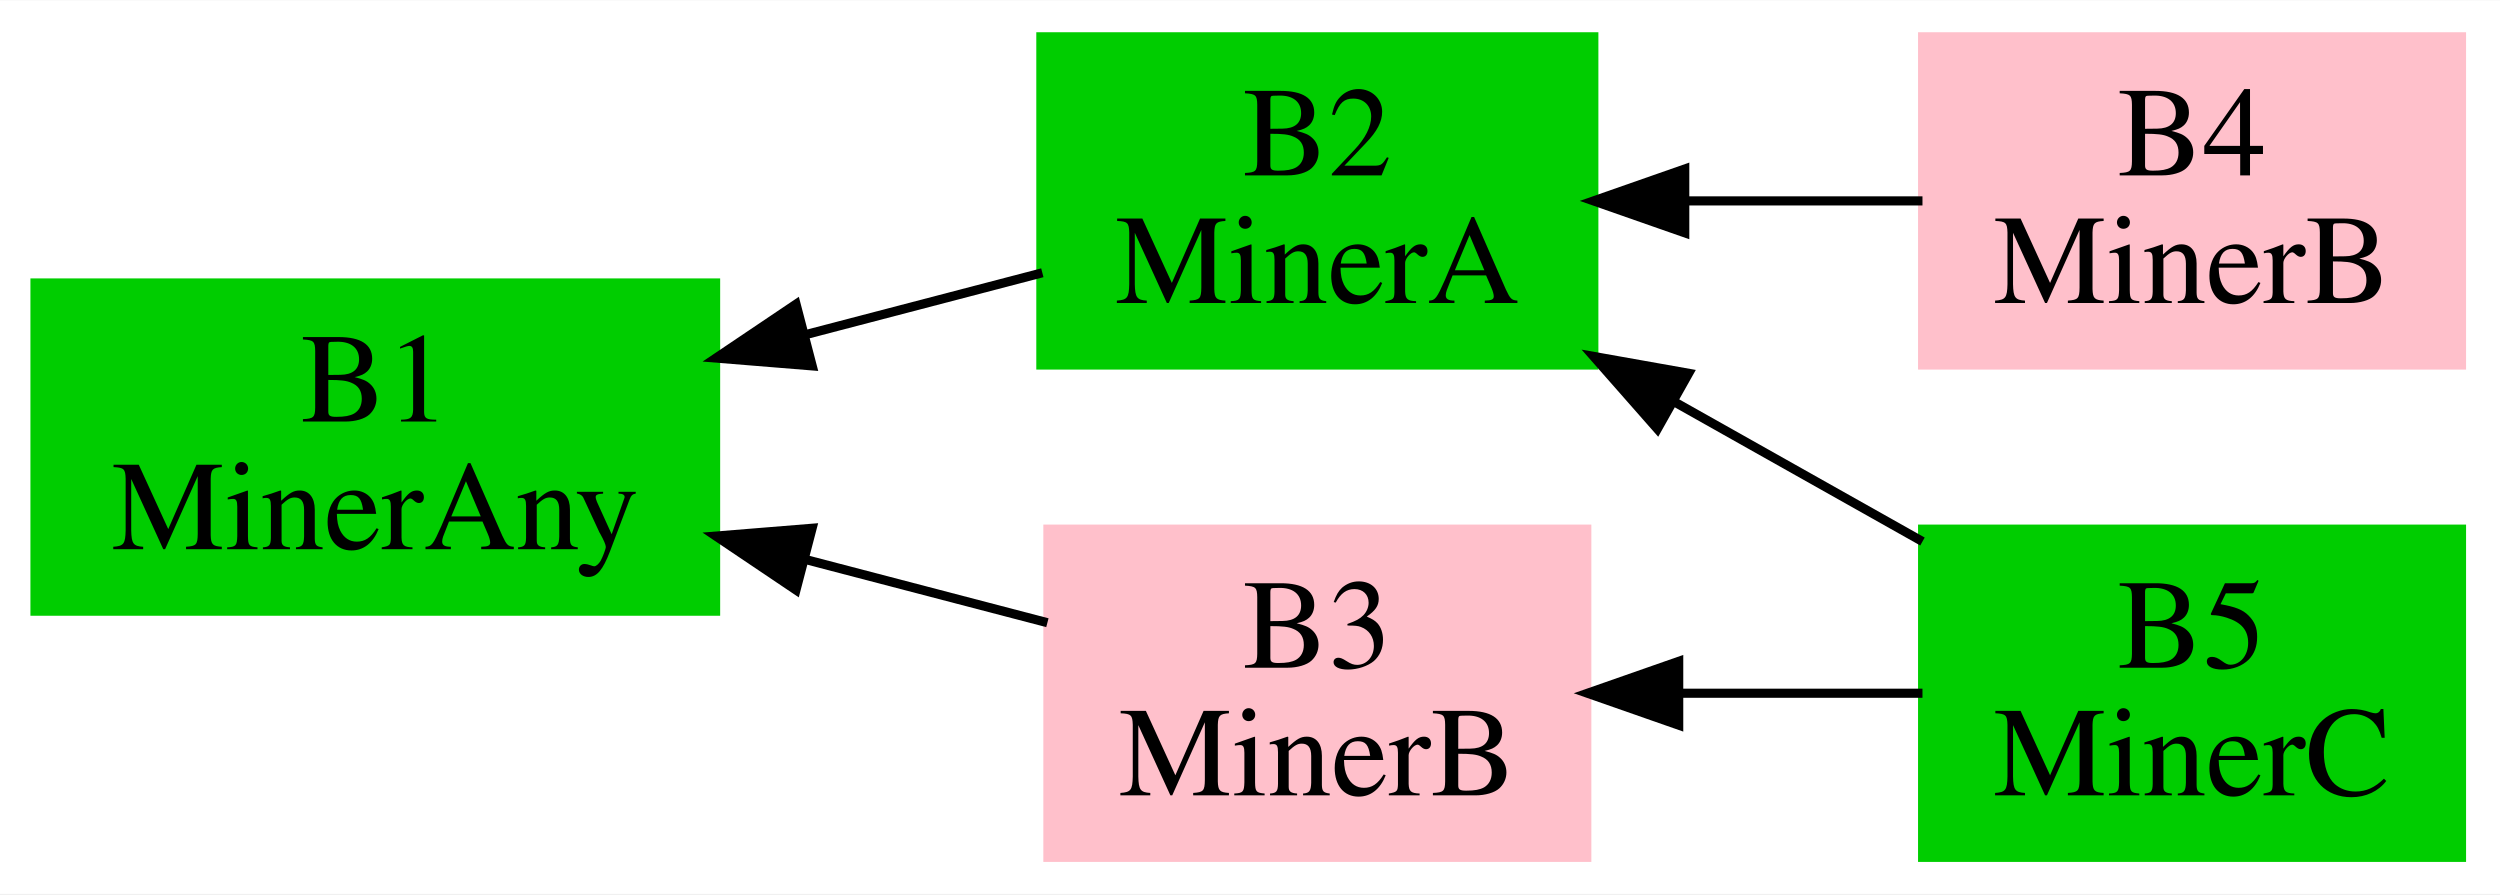
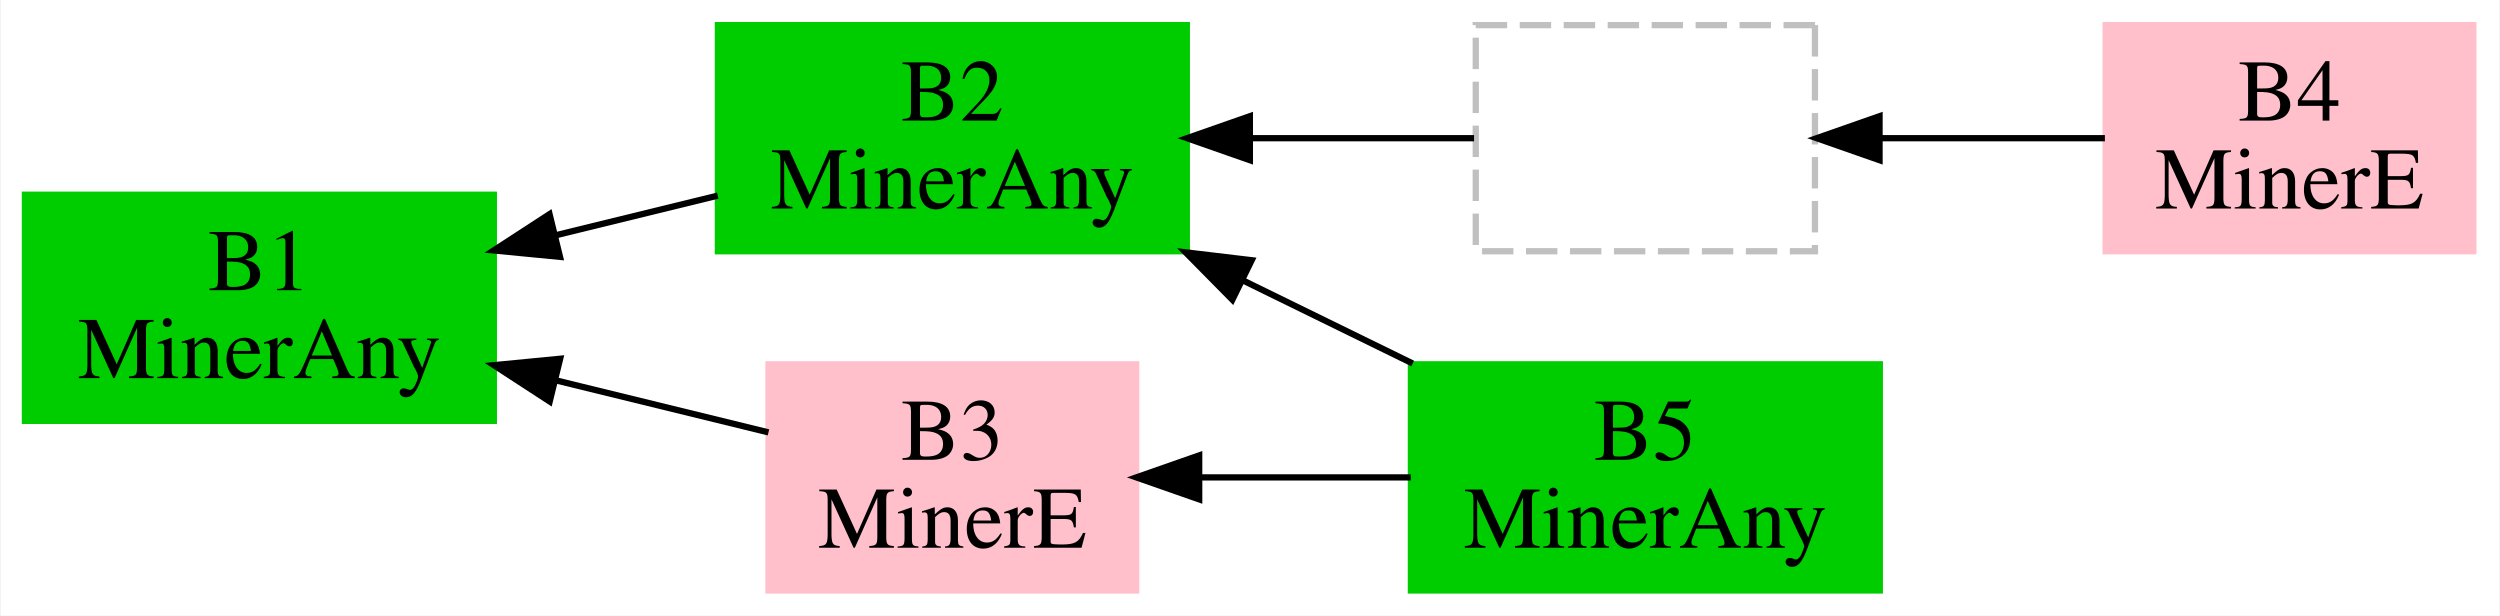
- <svg xmlns="http://www.w3.org/2000/svg" width="274pt" height="98pt" viewBox="0.00 0.00 274.20 98.00">
+ <svg xmlns="http://www.w3.org/2000/svg" width="398pt" height="98pt" viewBox="0.00 0.00 397.74 98.00">
  <g id="graph0" class="graph" transform="scale(1 1) rotate(0) translate(4 94)">
-     <polygon fill="#ffffff" stroke="transparent" points="-4,4 -4,-94 270.2,-94 270.2,4 -4,4" />
+     <polygon fill="#ffffff" stroke="transparent" points="-4,4 -4,-94 393.738,-94 393.738,4 -4,4" />
    <g id="node1" class="node">
      <polygon fill="#00cd00" stroke="#00cd00" points="74.487,-63 -.163,-63 -.163,-27 74.487,-27 74.487,-63" />
      <text text-anchor="middle" x="37.162" y="-47.8" font-family="Times,serif" font-size="14.00" fill="#000000">B1</text>
      <text text-anchor="middle" x="37.162" y="-33.8" font-family="Times,serif" font-size="14.00" fill="#000000">MinerAny</text>
    </g>
    <g id="node2" class="node">
-       <polygon fill="#00cd00" stroke="#00cd00" points="170.811,-90 110.161,-90 110.161,-54 170.811,-54 170.811,-90" />
-       <text text-anchor="middle" x="140.486" y="-74.8" font-family="Times,serif" font-size="14.00" fill="#000000">B2</text>
-       <text text-anchor="middle" x="140.486" y="-60.8" font-family="Times,serif" font-size="14.00" fill="#000000">MinerA</text>
+       <polygon fill="#00cd00" stroke="#00cd00" points="184.811,-90 110.161,-90 110.161,-54 184.811,-54 184.811,-90" />
+       <text text-anchor="middle" x="147.486" y="-74.8" font-family="Times,serif" font-size="14.00" fill="#000000">B2</text>
+       <text text-anchor="middle" x="147.486" y="-60.8" font-family="Times,serif" font-size="14.00" fill="#000000">MinerAny</text>
+     </g>
+     <g id="edge3" class="edge">
+       <path fill="none" stroke="#000000" d="M110.136,-62.859C101.868,-60.836 93.003,-58.666 84.401,-56.561" />
+       <polygon fill="#000000" stroke="#000000" points="85.02,-53.109 74.474,-54.132 83.356,-59.908 85.02,-53.109" />
+     </g>
+     <g id="node3" class="node">
+       <polygon fill="#ffc0cb" stroke="#ffc0cb" points="176.752,-36 118.22,-36 118.22,0 176.752,0 176.752,-36" />
+       <text text-anchor="middle" x="147.486" y="-20.8" font-family="Times,serif" font-size="14.00" fill="#000000">B3</text>
+       <text text-anchor="middle" x="147.486" y="-6.8" font-family="Times,serif" font-size="14.00" fill="#000000">MinerE</text>
+     </g>
+     <g id="edge4" class="edge">
+       <path fill="none" stroke="#000000" d="M118.211,-25.165C107.843,-27.702 95.896,-30.626 84.416,-33.435" />
+       <polygon fill="#000000" stroke="#000000" points="83.381,-30.085 74.5,-35.862 85.045,-36.885 83.381,-30.085" />
+     </g>
+     <g id="node4" class="node">
+       <polygon fill="#ffc0cb" stroke="#ffc0cb" points="389.622,-90 331.089,-90 331.089,-54 389.622,-54 389.622,-90" />
+       <text text-anchor="middle" x="360.356" y="-74.8" font-family="Times,serif" font-size="14.00" fill="#000000">B4</text>
+       <text text-anchor="middle" x="360.356" y="-60.8" font-family="Times,serif" font-size="14.00" fill="#000000">MinerE</text>
+     </g>
+     <g id="node6" class="node">
+       <polygon fill="none" stroke="#c0c0c0" stroke-dasharray="5,2" points="284.81,-90 230.81,-90 230.81,-54 284.81,-54 284.81,-90" />
+     </g>
+     <g id="edge1" class="edge">
+       <path fill="none" stroke="#000000" d="M330.97,-72C319.801,-72 306.926,-72 295.121,-72" />
+       <polygon fill="#000000" stroke="#000000" points="295.091,-68.5 285.091,-72 295.091,-75.5 295.091,-68.5" />
+     </g>
+     <g id="node5" class="node">
+       <polygon fill="#00cd00" stroke="#00cd00" points="295.135,-36 220.486,-36 220.486,0 295.135,0 295.135,-36" />
+       <text text-anchor="middle" x="257.81" y="-20.8" font-family="Times,serif" font-size="14.00" fill="#000000">B5</text>
+       <text text-anchor="middle" x="257.81" y="-6.8" font-family="Times,serif" font-size="14.00" fill="#000000">MinerAny</text>
+     </g>
+     <g id="edge6" class="edge">
+       <path fill="none" stroke="#000000" d="M220.767,-36.131C212.126,-40.361 202.817,-44.917 193.829,-49.317" />
+       <polygon fill="#000000" stroke="#000000" points="192.063,-46.285 184.62,-53.825 195.14,-52.572 192.063,-46.285" />
+     </g>
+     <g id="edge5" class="edge">
+       <path fill="none" stroke="#000000" d="M220.46,-18C209.659,-18 197.838,-18 186.915,-18" />
+       <polygon fill="#000000" stroke="#000000" points="186.78,-14.5 176.78,-18 186.78,-21.5 186.78,-14.5" />
    </g>
    <g id="edge2" class="edge">
-       <path fill="none" stroke="#000000" d="M110.323,-64.118C102.187,-61.992 93.184,-59.639 84.358,-57.333" />
-       <polygon fill="#000000" stroke="#000000" points="85.082,-53.904 74.522,-54.763 83.312,-60.677 85.082,-53.904" />
-     </g>
-     <g id="node3" class="node">
-       <polygon fill="#ffc0cb" stroke="#ffc0cb" points="170.04,-36 110.933,-36 110.933,0 170.04,0 170.04,-36" />
-       <text text-anchor="middle" x="140.486" y="-20.8" font-family="Times,serif" font-size="14.00" fill="#000000">B3</text>
-       <text text-anchor="middle" x="140.486" y="-6.8" font-family="Times,serif" font-size="14.00" fill="#000000">MinerB</text>
-     </g>
-     <g id="edge3" class="edge">
-       <path fill="none" stroke="#000000" d="M110.878,-25.737C102.557,-27.911 93.297,-30.331 84.227,-32.701" />
-       <polygon fill="#000000" stroke="#000000" points="83.304,-29.325 74.514,-35.24 85.074,-36.097 83.304,-29.325" />
-     </g>
-     <g id="node4" class="node">
-       <polygon fill="#ffc0cb" stroke="#ffc0cb" points="265.978,-90 206.871,-90 206.871,-54 265.978,-54 265.978,-90" />
-       <text text-anchor="middle" x="236.424" y="-74.8" font-family="Times,serif" font-size="14.00" fill="#000000">B4</text>
-       <text text-anchor="middle" x="236.424" y="-60.8" font-family="Times,serif" font-size="14.00" fill="#000000">MinerB</text>
-     </g>
-     <g id="edge1" class="edge">
-       <path fill="none" stroke="#000000" d="M206.857,-72C198.626,-72 189.543,-72 180.808,-72" />
-       <polygon fill="#000000" stroke="#000000" points="180.784,-68.5 170.784,-72 180.784,-75.5 180.784,-68.5" />
-     </g>
-     <g id="node5" class="node">
-       <polygon fill="#00cd00" stroke="#00cd00" points="265.978,-36 206.871,-36 206.871,0 265.978,0 265.978,-36" />
-       <text text-anchor="middle" x="236.424" y="-20.8" font-family="Times,serif" font-size="14.00" fill="#000000">B5</text>
-       <text text-anchor="middle" x="236.424" y="-6.8" font-family="Times,serif" font-size="14.00" fill="#000000">MinerC</text>
-     </g>
-     <g id="edge5" class="edge">
-       <path fill="none" stroke="#000000" d="M206.857,-34.642C198.268,-39.477 188.752,-44.833 179.67,-49.945" />
-       <polygon fill="#000000" stroke="#000000" points="177.782,-46.991 170.784,-54.947 181.215,-53.092 177.782,-46.991" />
-     </g>
-     <g id="edge4" class="edge">
-       <path fill="none" stroke="#000000" d="M206.857,-18C198.468,-18 189.193,-18 180.304,-18" />
-       <polygon fill="#000000" stroke="#000000" points="180.121,-14.5 170.121,-18 180.121,-21.5 180.121,-14.5" />
+       <path fill="none" stroke="#000000" d="M230.539,-72C219.772,-72 207.08,-72 194.902,-72" />
+       <polygon fill="#000000" stroke="#000000" points="194.847,-68.5 184.847,-72 194.847,-75.5 194.847,-68.5" />
    </g>
  </g>
</svg>
